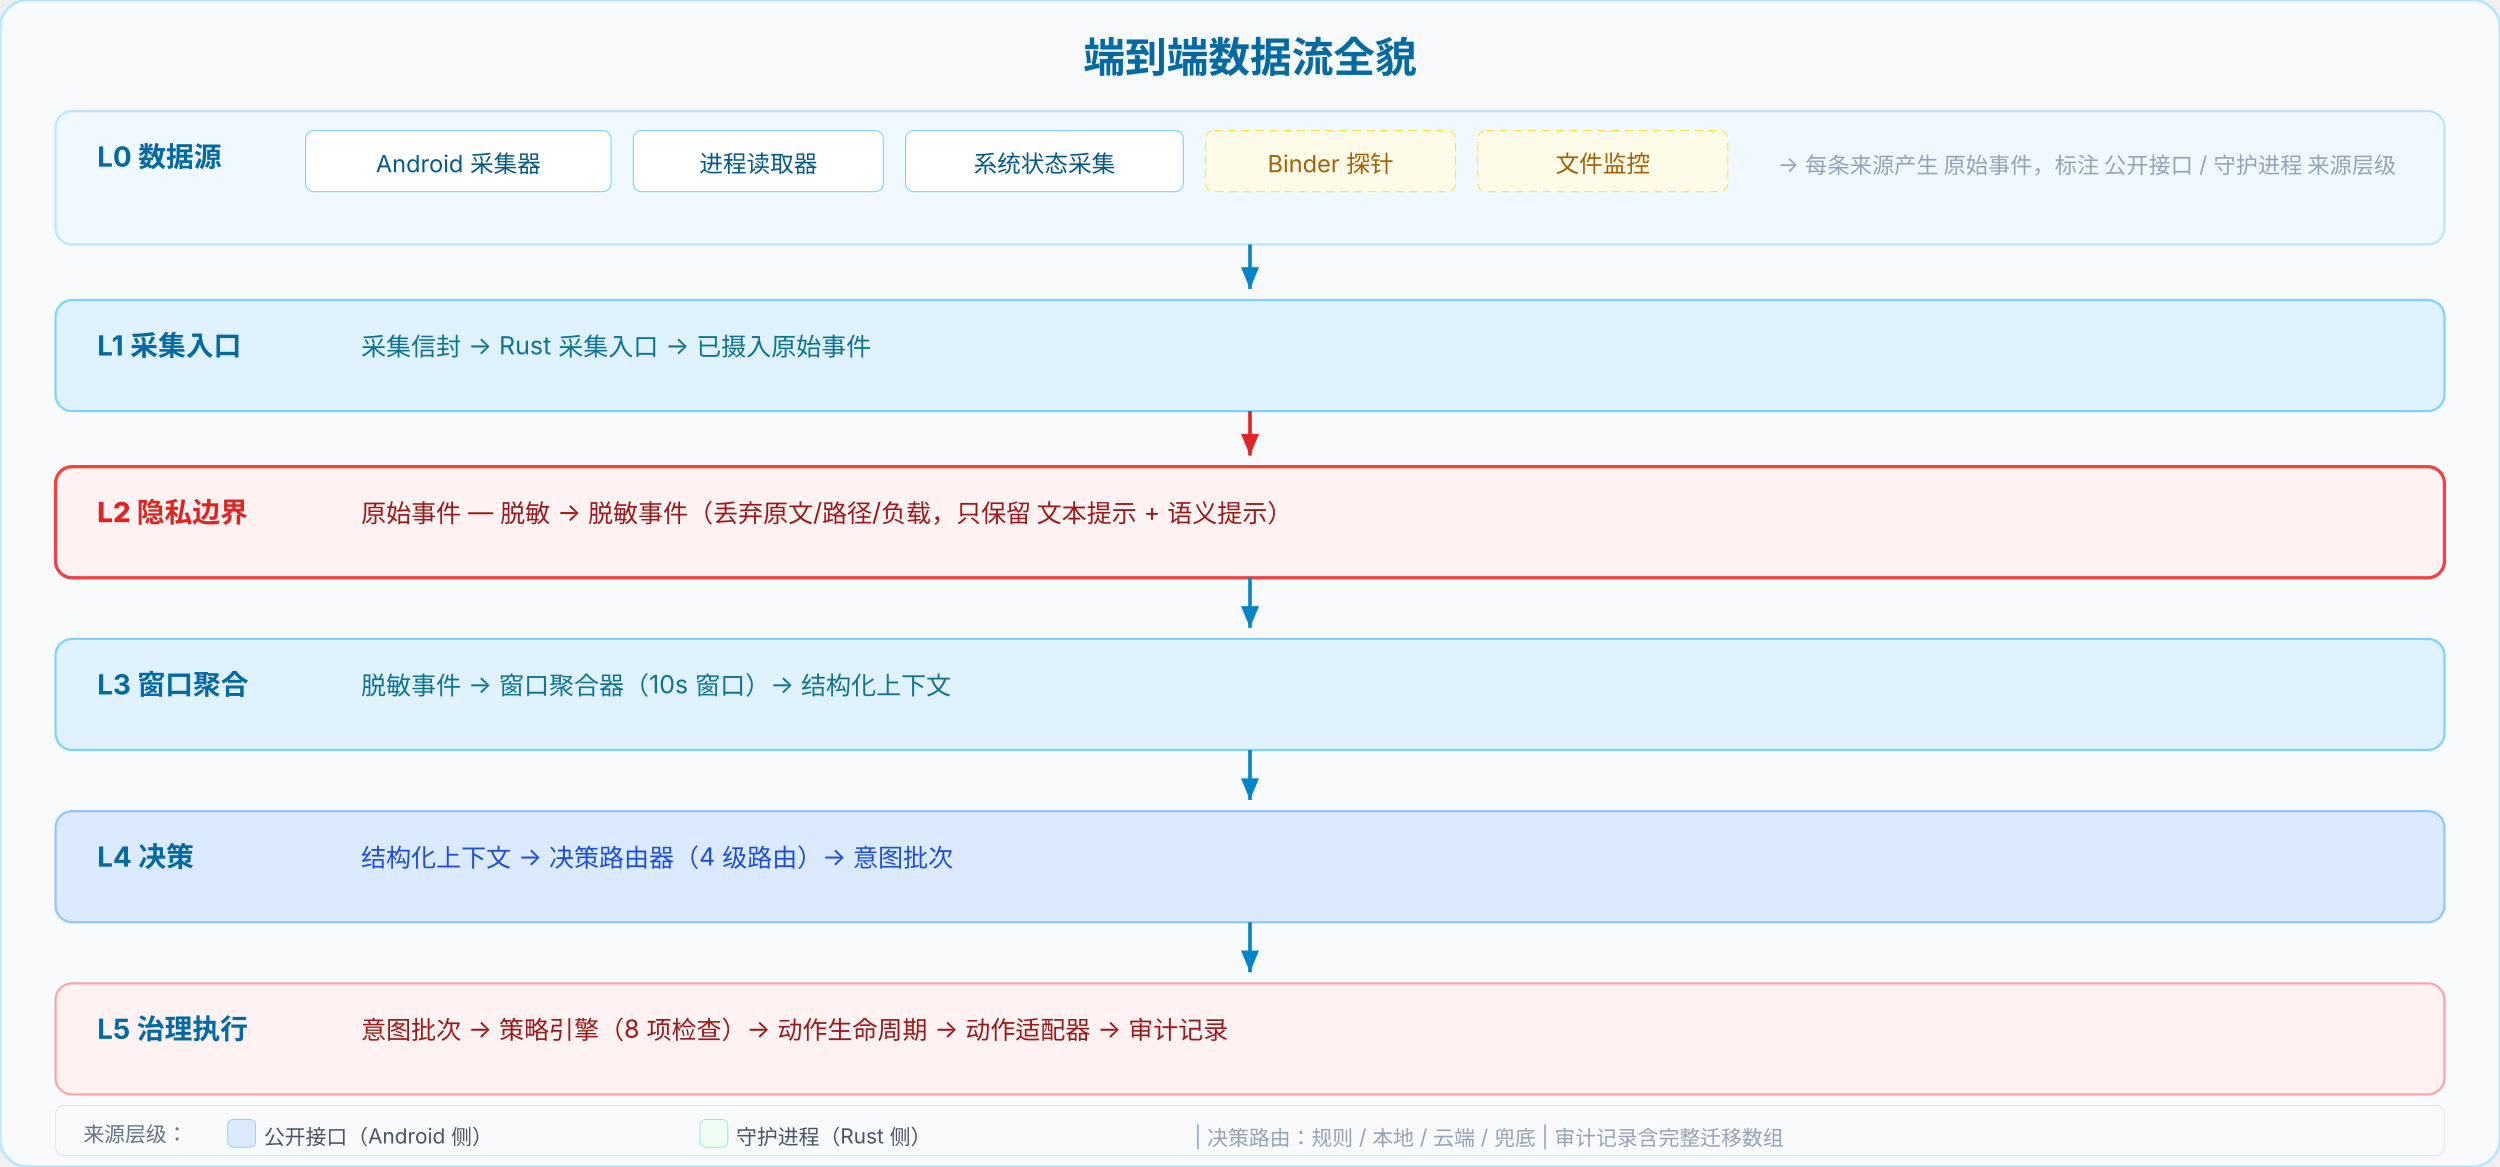
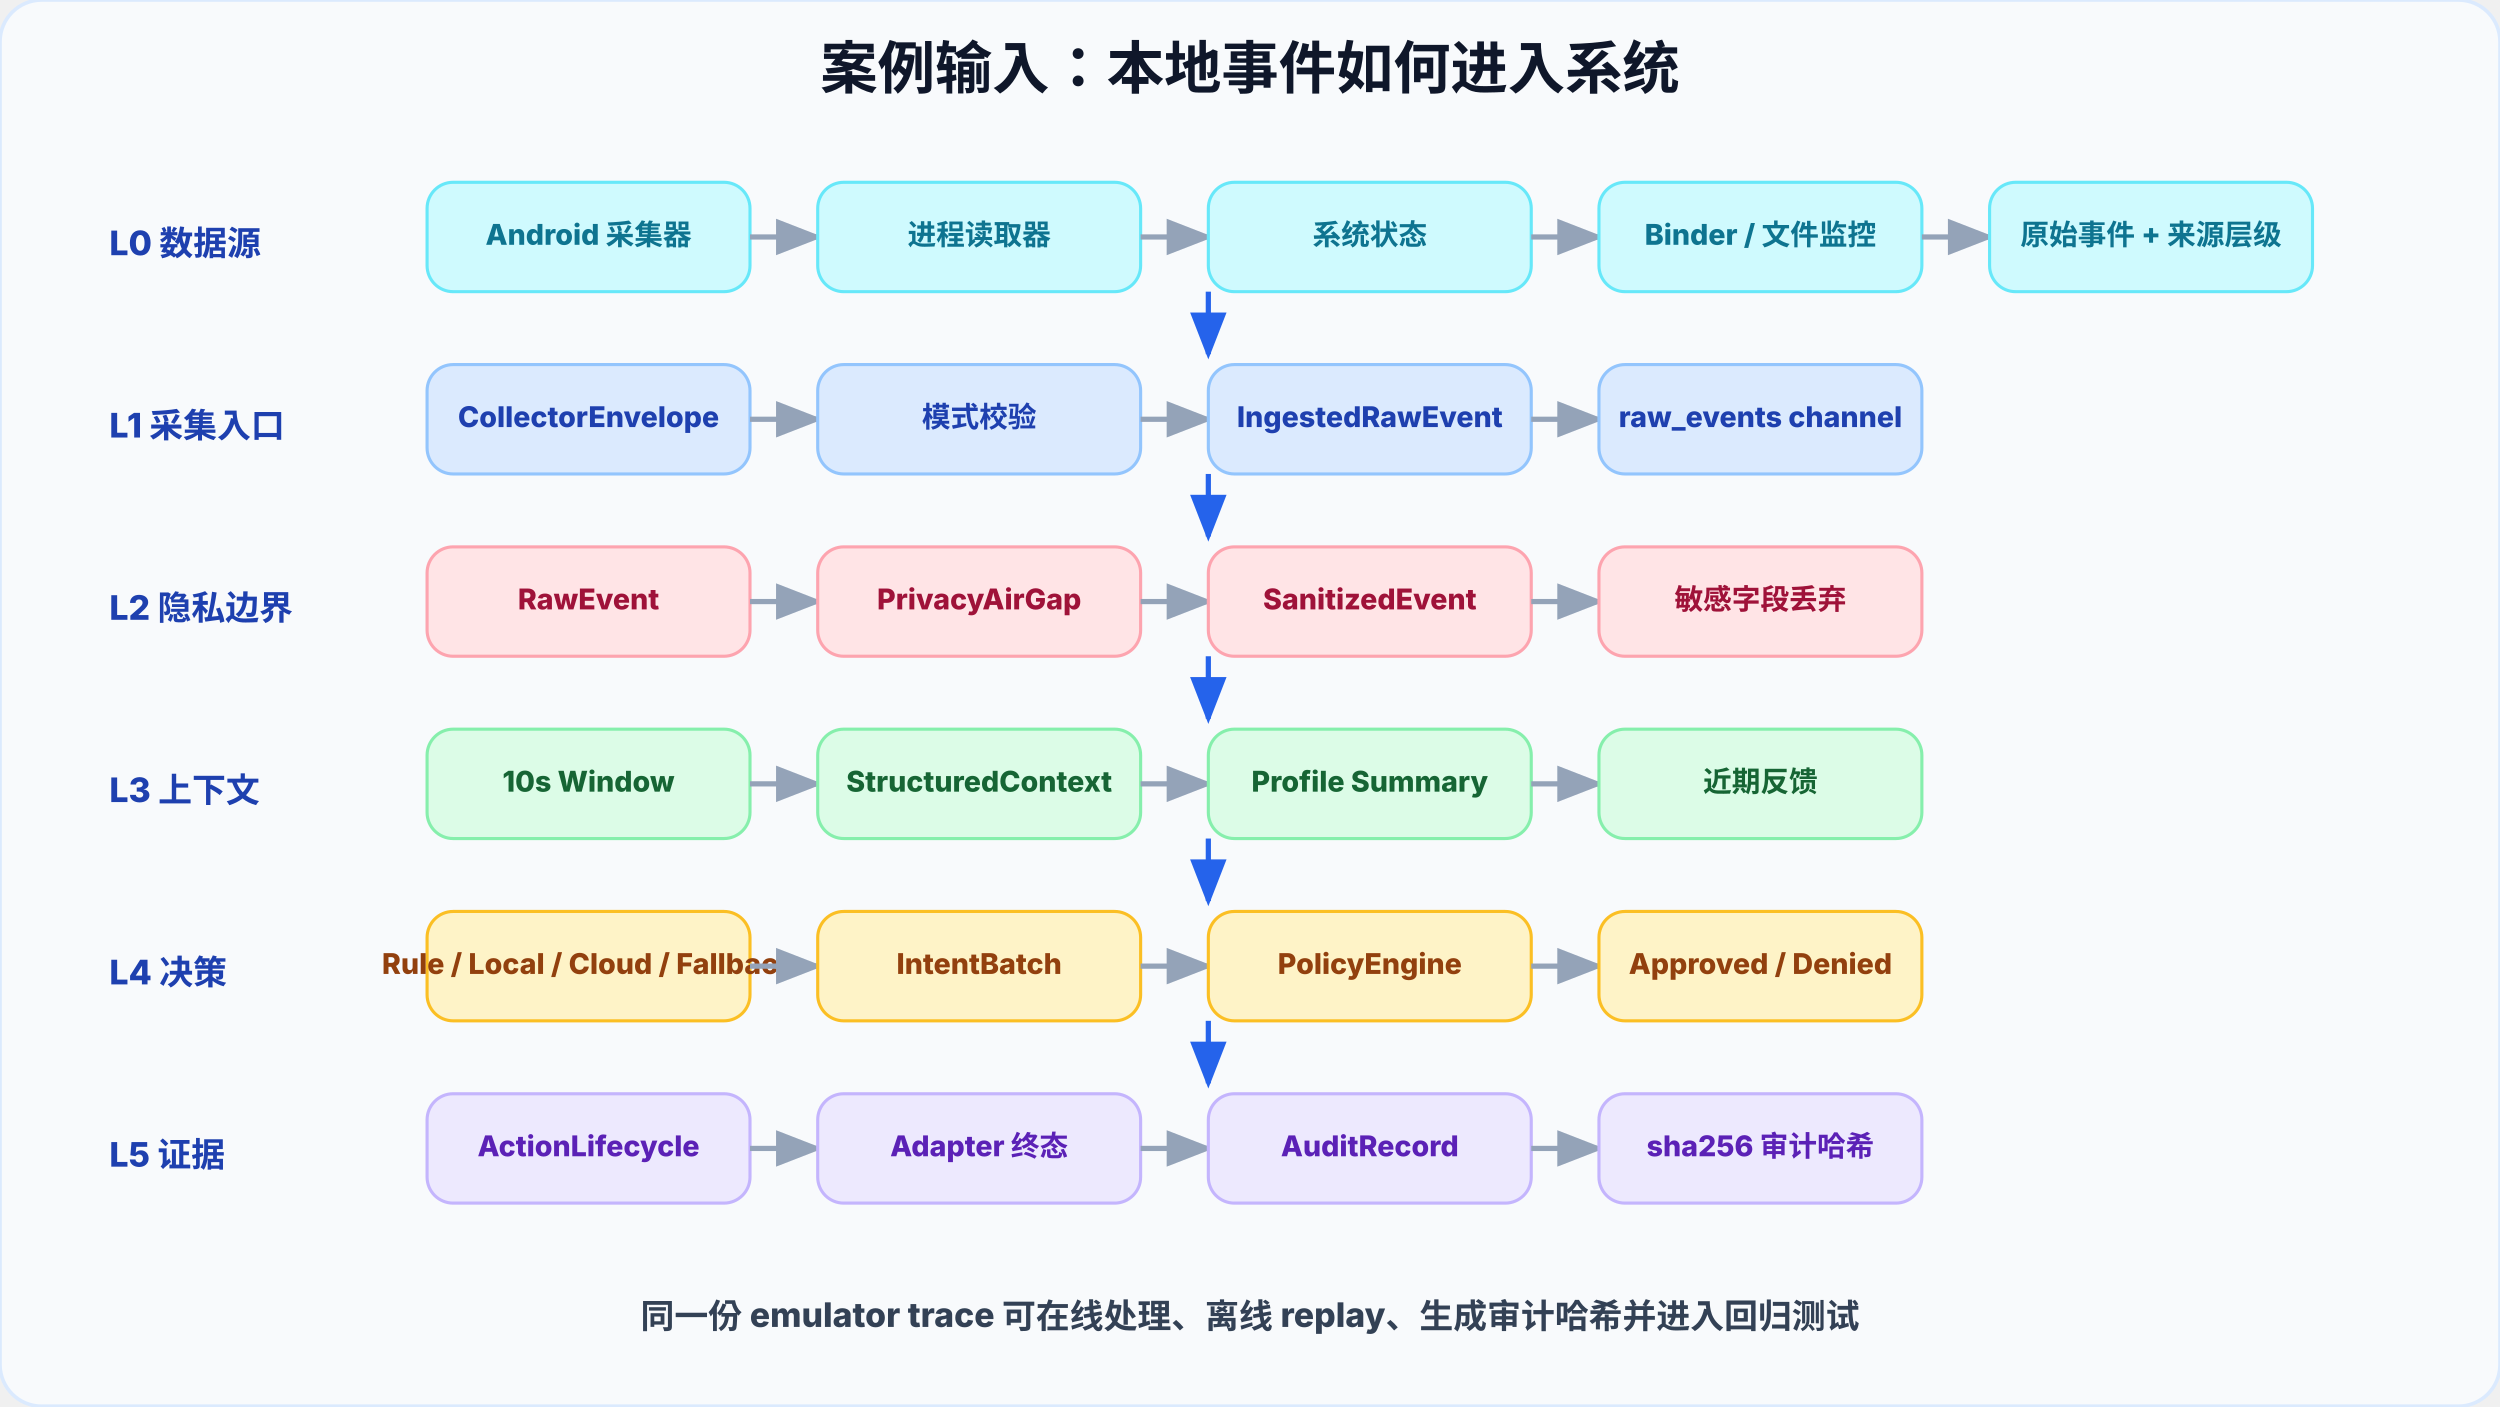
- <svg xmlns="http://www.w3.org/2000/svg" viewBox="0 0 900 420" font-family="system-ui, -apple-system, sans-serif">
+ <svg xmlns="http://www.w3.org/2000/svg" viewBox="0 0 960 540">
  <defs>
-     <marker id="arrow" markerWidth="6" markerHeight="5" refX="6" refY="2.5" orient="auto">
-       <path d="M0,0 L6,2.5 L0,5 Z" fill="#0284c7" />
+     <marker id="arrow" markerWidth="9" markerHeight="7" refX="8" refY="3.5" orient="auto" markerUnits="strokeWidth">
+       <path d="M0,0 L9,3.5 L0,7 Z" fill="#2563eb" />
    </marker>
-     <marker id="arrow-red" markerWidth="6" markerHeight="5" refX="6" refY="2.5" orient="auto">
-       <path d="M0,0 L6,2.5 L0,5 Z" fill="#dc2626" />
+     <marker id="arrow-muted" markerWidth="9" markerHeight="7" refX="8" refY="3.5" orient="auto" markerUnits="strokeWidth">
+       <path d="M0,0 L9,3.5 L0,7 Z" fill="#94a3b8" />
    </marker>
+     <style>
+       text { font-family: system-ui, -apple-system, BlinkMacSystemFont, "Segoe UI", sans-serif; }
+       .title { font-size: 22px; font-weight: 800; fill: #0f172a; }
+       .label { font-size: 13px; font-weight: 750; }
+       .small { font-size: 11px; }
+       .tiny { font-size: 10px; }
+       .muted { fill: #64748b; }
+       .box { stroke-width: 1.2; }
+       .soft { fill: #ffffff; stroke: #cbd5e1; stroke-width: 1.1; }
+       .lane-title { font-size: 13px; font-weight: 800; fill: #334155; }
+     </style>
  </defs>
-   <rect width="900" height="420" rx="10" fill="#f8fafc" stroke="#bae6fd" stroke-width="1" />
-   <text x="450" y="26" text-anchor="middle" font-size="15" font-weight="700" fill="#0369a1">端到端数据流全貌</text>
-   <rect x="20" y="40" width="860" height="48" rx="6" fill="#f0f9ff" stroke="#bae6fd" stroke-width="0.8" />
-   <text x="35" y="60" font-size="10" font-weight="700" fill="#0369a1">L0 数据源</text>
-   <rect x="110" y="47" width="110" height="22" rx="3" fill="#fff" stroke="#7dd3fc" stroke-width="0.4" />
-   <text x="165" y="62" text-anchor="middle" font-size="8.5" fill="#075985">Android 采集器</text>
-   <rect x="228" y="47" width="90" height="22" rx="3" fill="#fff" stroke="#7dd3fc" stroke-width="0.4" />
-   <text x="273" y="62" text-anchor="middle" font-size="8.5" fill="#075985">进程读取器</text>
-   <rect x="326" y="47" width="100" height="22" rx="3" fill="#fff" stroke="#7dd3fc" stroke-width="0.4" />
-   <text x="376" y="62" text-anchor="middle" font-size="8.5" fill="#075985">系统状态采集</text>
-   <rect x="434" y="47" width="90" height="22" rx="3" fill="#fefce8" stroke="#fde047" stroke-width="0.4" stroke-dasharray="3,2" />
-   <text x="479" y="62" text-anchor="middle" font-size="8.5" fill="#a16207">Binder 探针</text>
-   <rect x="532" y="47" width="90" height="22" rx="3" fill="#fefce8" stroke="#fde047" stroke-width="0.4" stroke-dasharray="3,2" />
-   <text x="577" y="62" text-anchor="middle" font-size="8.5" fill="#a16207">文件监控</text>
-   <text x="640" y="62" font-size="8" fill="#94a3b8">→ 每条来源产生 原始事件，标注 公开接口 / 守护进程 来源层级</text>
-   <line x1="450" y1="88" x2="450" y2="104" stroke="#0284c7" stroke-width="1.3" marker-end="url(#arrow)" />
-   <rect x="20" y="108" width="860" height="40" rx="6" fill="#e0f2fe" stroke="#7dd3fc" stroke-width="0.8" />
-   <text x="35" y="128" font-size="10" font-weight="700" fill="#0369a1">L1 采集入口</text>
-   <text x="130" y="128" font-size="9" fill="#0e7490">采集信封 → Rust 采集入口 → 已摄入原始事件</text>
-   <line x1="450" y1="148" x2="450" y2="164" stroke="#dc2626" stroke-width="1.3" marker-end="url(#arrow-red)" />
-   <rect x="20" y="168" width="860" height="40" rx="6" fill="#fef2f2" stroke="#ef4444" stroke-width="1.2" />
-   <text x="35" y="188" font-size="10" font-weight="800" fill="#dc2626">L2 隐私边界</text>
-   <text x="130" y="188" font-size="9" fill="#991b1b">原始事件 — 脱敏 → 脱敏事件（丢弃原文/路径/负载，只保留 文本提示 + 语义提示）</text>
-   <line x1="450" y1="208" x2="450" y2="226" stroke="#0284c7" stroke-width="1.3" marker-end="url(#arrow)" />
-   <rect x="20" y="230" width="860" height="40" rx="6" fill="#e0f2fe" stroke="#7dd3fc" stroke-width="0.8" />
-   <text x="35" y="250" font-size="10" font-weight="700" fill="#0369a1">L3 窗口聚合</text>
-   <text x="130" y="250" font-size="9" fill="#0e7490">脱敏事件 → 窗口聚合器（10s 窗口）→ 结构化上下文</text>
-   <line x1="450" y1="270" x2="450" y2="288" stroke="#0284c7" stroke-width="1.3" marker-end="url(#arrow)" />
-   <rect x="20" y="292" width="860" height="40" rx="6" fill="#dbeafe" stroke="#93c5fd" stroke-width="0.8" />
-   <text x="35" y="312" font-size="10" font-weight="700" fill="#0369a1">L4 决策</text>
-   <text x="130" y="312" font-size="9" fill="#1d4ed8">结构化上下文 → 决策路由器（4 级路由）→ 意图批次</text>
-   <line x1="450" y1="332" x2="450" y2="350" stroke="#0284c7" stroke-width="1.3" marker-end="url(#arrow)" />
-   <rect x="20" y="354" width="860" height="40" rx="6" fill="#fef2f2" stroke="#fca5a5" stroke-width="0.8" />
-   <text x="35" y="374" font-size="10" font-weight="700" fill="#0369a1">L5 治理执行</text>
-   <text x="130" y="374" font-size="9" fill="#991b1b">意图批次 → 策略引擎（8 项检查）→ 动作生命周期 → 动作适配器 → 审计记录</text>
-   <rect x="20" y="398" width="860" height="18" rx="3" fill="#f8fafc" stroke="#e2e8f0" stroke-width="0.4" />
-   <text x="30" y="411" font-size="7.5" fill="#64748b">来源层级：</text>
-   <rect x="82" y="403" width="10" height="10" rx="2" fill="#dbeafe" stroke="#93c5fd" stroke-width="0.3" />
-   <text x="95" y="412" font-size="7.5" fill="#475569">公开接口（Android 侧）</text>
-   <rect x="252" y="403" width="10" height="10" rx="2" fill="#f0fdf4" stroke="#86efac" stroke-width="0.3" />
-   <text x="265" y="412" font-size="7.5" fill="#475569">守护进程（Rust 侧）</text>
-   <text x="430" y="412" font-size="7.5" fill="#94a3b8">| 决策路由：规则 / 本地 / 云端 / 兜底 | 审计记录含完整迁移数组</text>
+   <rect width="960" height="540" rx="16" fill="#f8fafc" stroke="#dbeafe" stroke-width="1.4" />
+   <text x="480" y="34" text-anchor="middle" class="title">案例输入：本地事件如何进入系统</text>
+   <text x="42" y="98" text-anchor="start" font-size="13" fill="#1e40af" font-weight="800">L0 数据源</text>
+   <rect x="164" y="70" width="124" height="42" rx="10" fill="#cffafe" stroke="#67e8f9" class="box" />
+   <text x="226.0" y="94" text-anchor="middle" font-size="11" fill="#0e7490" font-weight="800">Android 采集器</text>
+   <line x1="288" y1="91" x2="314" y2="91" stroke="#94a3b8" stroke-width="2" marker-end="url(#arrow-muted)" />
+   <rect x="314" y="70" width="124" height="42" rx="10" fill="#cffafe" stroke="#67e8f9" class="box" />
+   <text x="376.0" y="94" text-anchor="middle" font-size="11" fill="#0e7490" font-weight="800">进程读取器</text>
+   <line x1="438" y1="91" x2="464" y2="91" stroke="#94a3b8" stroke-width="2" marker-end="url(#arrow-muted)" />
+   <rect x="464" y="70" width="124" height="42" rx="10" fill="#cffafe" stroke="#67e8f9" class="box" />
+   <text x="526.0" y="94" text-anchor="middle" font-size="11" fill="#0e7490" font-weight="800">系统状态</text>
+   <line x1="588" y1="91" x2="614" y2="91" stroke="#94a3b8" stroke-width="2" marker-end="url(#arrow-muted)" />
+   <rect x="614" y="70" width="124" height="42" rx="10" fill="#cffafe" stroke="#67e8f9" class="box" />
+   <text x="676.0" y="94" text-anchor="middle" font-size="11" fill="#0e7490" font-weight="800">Binder / 文件监控</text>
+   <line x1="738" y1="91" x2="764" y2="91" stroke="#94a3b8" stroke-width="2" marker-end="url(#arrow-muted)" />
+   <rect x="764" y="70" width="124" height="42" rx="10" fill="#cffafe" stroke="#67e8f9" class="box" />
+   <text x="826.0" y="94" text-anchor="middle" font-size="11" fill="#0e7490" font-weight="800">原始事件 + 来源层级</text>
+   <line x1="464" y1="112" x2="464" y2="136" stroke="#2563eb" stroke-width="2" marker-end="url(#arrow)" />
+   <text x="42" y="168" text-anchor="start" font-size="13" fill="#1e40af" font-weight="800">L1 采集入口</text>
+   <rect x="164" y="140" width="124" height="42" rx="10" fill="#dbeafe" stroke="#93c5fd" class="box" />
+   <text x="226.0" y="164" text-anchor="middle" font-size="11" fill="#1e40af" font-weight="800">CollectorEnvelope</text>
+   <line x1="288" y1="161" x2="314" y2="161" stroke="#94a3b8" stroke-width="2" marker-end="url(#arrow-muted)" />
+   <rect x="314" y="140" width="124" height="42" rx="10" fill="#dbeafe" stroke="#93c5fd" class="box" />
+   <text x="376.0" y="164" text-anchor="middle" font-size="11" fill="#1e40af" font-weight="800">模式校验</text>
+   <line x1="438" y1="161" x2="464" y2="161" stroke="#94a3b8" stroke-width="2" marker-end="url(#arrow-muted)" />
+   <rect x="464" y="140" width="124" height="42" rx="10" fill="#dbeafe" stroke="#93c5fd" class="box" />
+   <text x="526.0" y="164" text-anchor="middle" font-size="11" fill="#1e40af" font-weight="800">IngestedRawEvent</text>
+   <line x1="588" y1="161" x2="614" y2="161" stroke="#94a3b8" stroke-width="2" marker-end="url(#arrow-muted)" />
+   <rect x="614" y="140" width="124" height="42" rx="10" fill="#dbeafe" stroke="#93c5fd" class="box" />
+   <text x="676.0" y="164" text-anchor="middle" font-size="11" fill="#1e40af" font-weight="800">raw_events channel</text>
+   <line x1="464" y1="182" x2="464" y2="206" stroke="#2563eb" stroke-width="2" marker-end="url(#arrow)" />
+   <text x="42" y="238" text-anchor="start" font-size="13" fill="#1e40af" font-weight="800">L2 隐私边界</text>
+   <rect x="164" y="210" width="124" height="42" rx="10" fill="#ffe4e6" stroke="#fda4af" class="box" />
+   <text x="226.0" y="234" text-anchor="middle" font-size="11" fill="#9f1239" font-weight="800">RawEvent</text>
+   <line x1="288" y1="231" x2="314" y2="231" stroke="#94a3b8" stroke-width="2" marker-end="url(#arrow-muted)" />
+   <rect x="314" y="210" width="124" height="42" rx="10" fill="#ffe4e6" stroke="#fda4af" class="box" />
+   <text x="376.0" y="234" text-anchor="middle" font-size="11" fill="#9f1239" font-weight="800">PrivacyAirGap</text>
+   <line x1="438" y1="231" x2="464" y2="231" stroke="#94a3b8" stroke-width="2" marker-end="url(#arrow-muted)" />
+   <rect x="464" y="210" width="124" height="42" rx="10" fill="#ffe4e6" stroke="#fda4af" class="box" />
+   <text x="526.0" y="234" text-anchor="middle" font-size="11" fill="#9f1239" font-weight="800">SanitizedEvent</text>
+   <line x1="588" y1="231" x2="614" y2="231" stroke="#94a3b8" stroke-width="2" marker-end="url(#arrow-muted)" />
+   <rect x="614" y="210" width="124" height="42" rx="10" fill="#ffe4e6" stroke="#fda4af" class="box" />
+   <text x="676.0" y="234" text-anchor="middle" font-size="11" fill="#9f1239" font-weight="800">敏感字段丢弃</text>
+   <line x1="464" y1="252" x2="464" y2="276" stroke="#2563eb" stroke-width="2" marker-end="url(#arrow)" />
+   <text x="42" y="308" text-anchor="start" font-size="13" fill="#1e40af" font-weight="800">L3 上下文</text>
+   <rect x="164" y="280" width="124" height="42" rx="10" fill="#dcfce7" stroke="#86efac" class="box" />
+   <text x="226.0" y="304" text-anchor="middle" font-size="11" fill="#166534" font-weight="800">10s Window</text>
+   <line x1="288" y1="301" x2="314" y2="301" stroke="#94a3b8" stroke-width="2" marker-end="url(#arrow-muted)" />
+   <rect x="314" y="280" width="124" height="42" rx="10" fill="#dcfce7" stroke="#86efac" class="box" />
+   <text x="376.0" y="304" text-anchor="middle" font-size="11" fill="#166534" font-weight="800">StructuredContext</text>
+   <line x1="438" y1="301" x2="464" y2="301" stroke="#94a3b8" stroke-width="2" marker-end="url(#arrow-muted)" />
+   <rect x="464" y="280" width="124" height="42" rx="10" fill="#dcfce7" stroke="#86efac" class="box" />
+   <text x="526.0" y="304" text-anchor="middle" font-size="11" fill="#166534" font-weight="800">Profile Summary</text>
+   <line x1="588" y1="301" x2="614" y2="301" stroke="#94a3b8" stroke-width="2" marker-end="url(#arrow-muted)" />
+   <rect x="614" y="280" width="124" height="42" rx="10" fill="#dcfce7" stroke="#86efac" class="box" />
+   <text x="676.0" y="304" text-anchor="middle" font-size="11" fill="#166534" font-weight="800">近期反馈</text>
+   <line x1="464" y1="322" x2="464" y2="346" stroke="#2563eb" stroke-width="2" marker-end="url(#arrow)" />
+   <text x="42" y="378" text-anchor="start" font-size="13" fill="#1e40af" font-weight="800">L4 决策</text>
+   <rect x="164" y="350" width="124" height="42" rx="10" fill="#fef3c7" stroke="#fbbf24" class="box" />
+   <text x="226.0" y="374" text-anchor="middle" font-size="11" fill="#92400e" font-weight="800">Rule / Local / Cloud / Fallback</text>
+   <line x1="288" y1="371" x2="314" y2="371" stroke="#94a3b8" stroke-width="2" marker-end="url(#arrow-muted)" />
+   <rect x="314" y="350" width="124" height="42" rx="10" fill="#fef3c7" stroke="#fbbf24" class="box" />
+   <text x="376.0" y="374" text-anchor="middle" font-size="11" fill="#92400e" font-weight="800">IntentBatch</text>
+   <line x1="438" y1="371" x2="464" y2="371" stroke="#94a3b8" stroke-width="2" marker-end="url(#arrow-muted)" />
+   <rect x="464" y="350" width="124" height="42" rx="10" fill="#fef3c7" stroke="#fbbf24" class="box" />
+   <text x="526.0" y="374" text-anchor="middle" font-size="11" fill="#92400e" font-weight="800">PolicyEngine</text>
+   <line x1="588" y1="371" x2="614" y2="371" stroke="#94a3b8" stroke-width="2" marker-end="url(#arrow-muted)" />
+   <rect x="614" y="350" width="124" height="42" rx="10" fill="#fef3c7" stroke="#fbbf24" class="box" />
+   <text x="676.0" y="374" text-anchor="middle" font-size="11" fill="#92400e" font-weight="800">Approved / Denied</text>
+   <line x1="464" y1="392" x2="464" y2="416" stroke="#2563eb" stroke-width="2" marker-end="url(#arrow)" />
+   <text x="42" y="448" text-anchor="start" font-size="13" fill="#1e40af" font-weight="800">L5 证据</text>
+   <rect x="164" y="420" width="124" height="42" rx="10" fill="#ede9fe" stroke="#c4b5fd" class="box" />
+   <text x="226.0" y="444" text-anchor="middle" font-size="11" fill="#5b21b6" font-weight="800">ActionLifecycle</text>
+   <line x1="288" y1="441" x2="314" y2="441" stroke="#94a3b8" stroke-width="2" marker-end="url(#arrow-muted)" />
+   <rect x="314" y="420" width="124" height="42" rx="10" fill="#ede9fe" stroke="#c4b5fd" class="box" />
+   <text x="376.0" y="444" text-anchor="middle" font-size="11" fill="#5b21b6" font-weight="800">Adapter 终态</text>
+   <line x1="438" y1="441" x2="464" y2="441" stroke="#94a3b8" stroke-width="2" marker-end="url(#arrow-muted)" />
+   <rect x="464" y="420" width="124" height="42" rx="10" fill="#ede9fe" stroke="#c4b5fd" class="box" />
+   <text x="526.0" y="444" text-anchor="middle" font-size="11" fill="#5b21b6" font-weight="800">AuditRecord</text>
+   <line x1="588" y1="441" x2="614" y2="441" stroke="#94a3b8" stroke-width="2" marker-end="url(#arrow-muted)" />
+   <rect x="614" y="420" width="124" height="42" rx="10" fill="#ede9fe" stroke="#c4b5fd" class="box" />
+   <text x="676.0" y="444" text-anchor="middle" font-size="11" fill="#5b21b6" font-weight="800">sha256 审计哈希</text>
+   <text x="480" y="510" text-anchor="middle" font-size="13" fill="#334155" font-weight="800">同一份 emulator trace 可在线处理、离线 replay、生成审计哈希并进入回归测试</text>
</svg>
